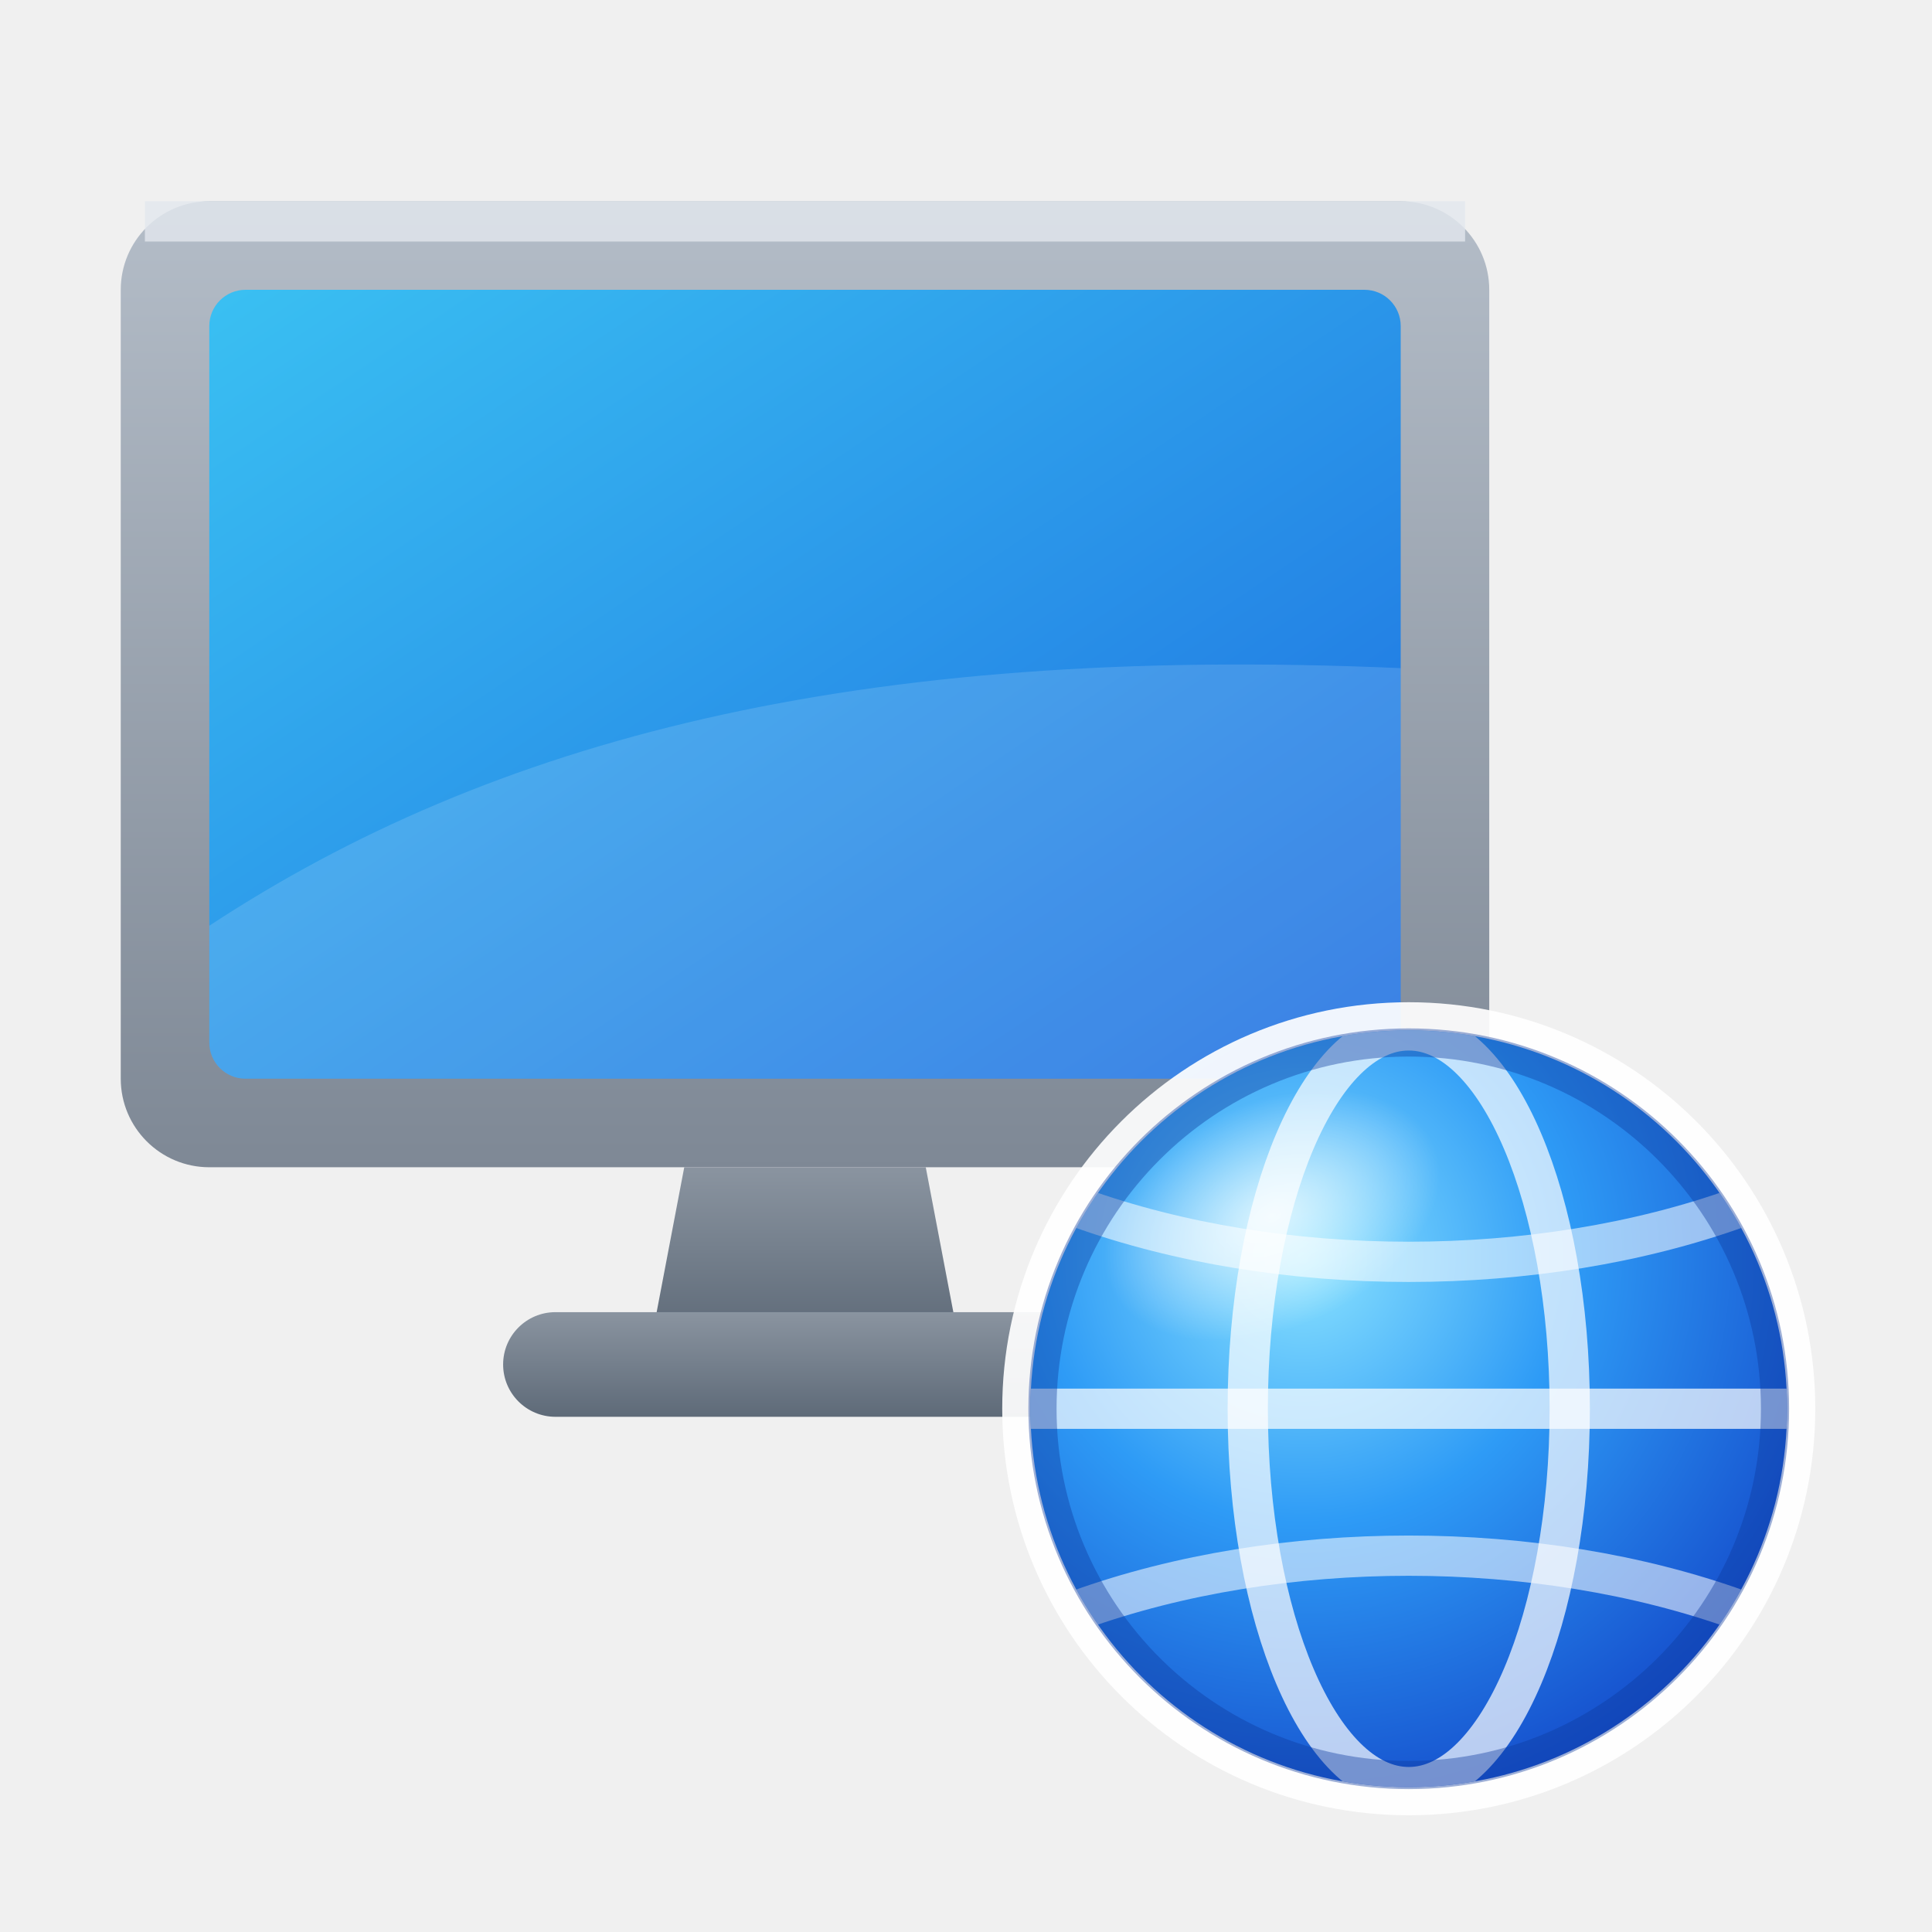
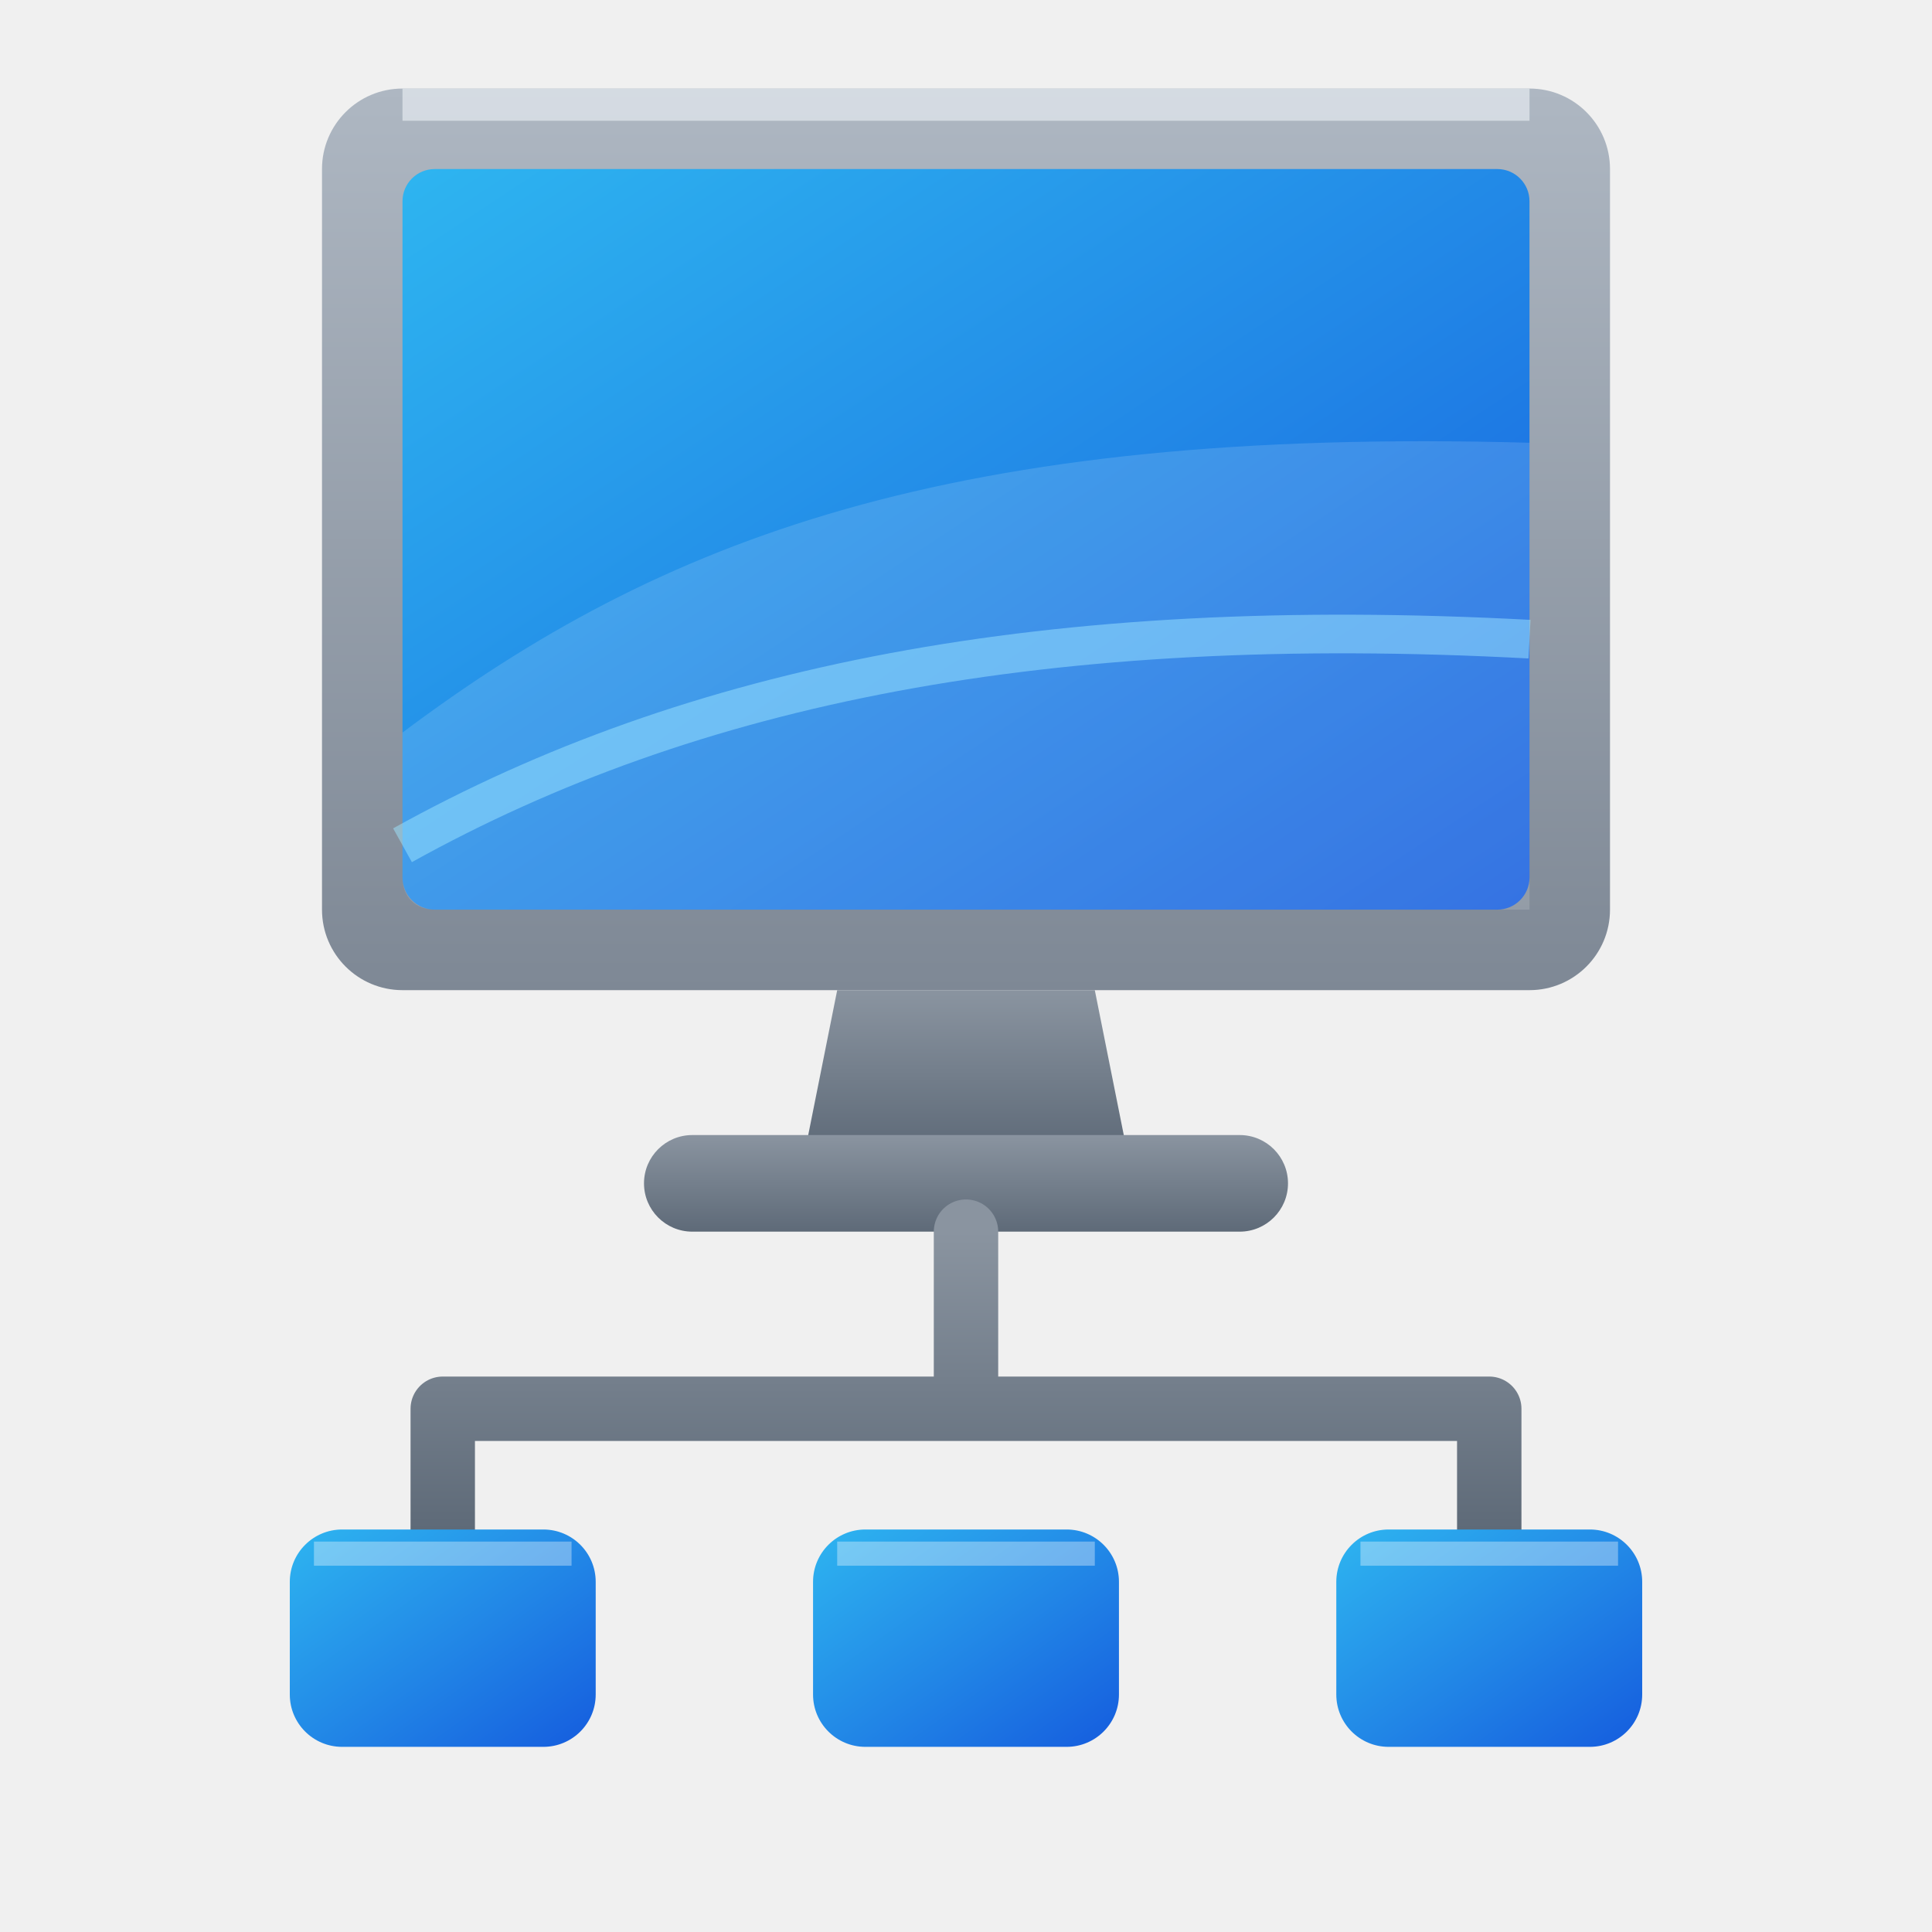
<svg xmlns="http://www.w3.org/2000/svg" viewBox="0 0 48 48" width="48" height="48">
  <defs>
    <linearGradient id="network-frame" x1="0" y1="0" x2="0" y2="1" gradientUnits="objectBoundingBox">
-       <stop offset="0" stop-color="#B4BDC8" />
+       <stop offset="0" stop-color="#AEB7C2" />
      <stop offset="1" stop-color="#7E8895" />
    </linearGradient>
    <linearGradient id="network-screen" x1="0" y1="0" x2="1" y2="1" gradientUnits="objectBoundingBox">
-       <stop offset="0" stop-color="#3AC0F2" />
-       <stop offset="1" stop-color="#1B6BE0" />
+       <stop offset="0" stop-color="#2EB5F0" />
+       <stop offset="0.55" stop-color="#2185E6" />
+       <stop offset="1" stop-color="#155CDE" />
    </linearGradient>
    <linearGradient id="network-stand" x1="0" y1="0" x2="0" y2="1" gradientUnits="objectBoundingBox">
      <stop offset="0" stop-color="#8A94A0" />
      <stop offset="1" stop-color="#5E6A78" />
    </linearGradient>
-     <radialGradient id="network-globe" cx="0.36" cy="0.30" r="0.78" gradientUnits="objectBoundingBox">
-       <stop offset="0" stop-color="#8BE3FF" />
-       <stop offset="0.45" stop-color="#2E9BF6" />
-       <stop offset="1" stop-color="#1348C9" />
-     </radialGradient>
-     <radialGradient id="network-shine" cx="0.5" cy="0.5" r="0.5" gradientUnits="objectBoundingBox">
-       <stop offset="0" stop-color="#FFFFFF" stop-opacity="0.75" />
-       <stop offset="1" stop-color="#FFFFFF" stop-opacity="0" />
-     </radialGradient>
-     <clipPath id="network-sphere">
-       <circle cx="35" cy="35" r="9.4" />
-     </clipPath>
  </defs>
-   <rect x="3" y="5" width="34" height="24" rx="2.2" fill="url(#network-frame)" />
-   <rect x="5.2" y="7.2" width="29.6" height="19.6" rx="0.9" fill="url(#network-screen)" />
-   <path d="M5.2 23c7-4.6 16-7 29.6-6.4v10.2H6.1c-.5 0-.9-.4-.9-.9z" fill="#FFFFFF" fill-opacity=".14" />
-   <path d="M17 29h6l.8 4.2h-7.6z" fill="url(#network-stand)" />
-   <rect x="12.5" y="32.6" width="15" height="2.6" rx="1.3" fill="url(#network-stand)" />
-   <path d="M3.6 5.5h32.8" stroke="#E2E7ED" stroke-opacity=".8" />
-   <circle cx="35" cy="35" r="10.1" fill="#FFFFFF" fill-opacity=".92" />
-   <circle cx="35" cy="35" r="9.4" fill="url(#network-globe)" />
-   <g clip-path="url(#network-sphere)" fill="none" stroke="#FFFFFF" stroke-linecap="round" stroke-opacity=".7" stroke-width="1">
-     <ellipse cx="35" cy="35" rx="4" ry="9.4" />
-     <path d="M25.6 35h18.8" />
-     <path d="M26.8 30c5 1.8 11.4 1.8 16.4 0M26.8 40c5-1.8 11.4-1.8 16.4 0" stroke-opacity=".55" />
+   <g transform="translate(4.8 -3.4) scale(.8)">
+     <rect x="4" y="7" width="40" height="28" rx="2.5" fill="url(#network-frame)" />
+     <rect x="6.5" y="9.5" width="35" height="23" rx="1" fill="url(#network-screen)" />
+     <path d="M6.5 27c8-6 17-9.5 35-9v14.5H7.5c-.6 0-1-.4-1-1z" fill="#FFFFFF" fill-opacity=".14" />
+     <path d="M6.5 30.5c9-5 20-7.2 35-6.4" fill="none" stroke="#9EE7FF" stroke-opacity=".5" stroke-width="1.2" />
+     <path d="M20 35h8l1 5h-10z" fill="url(#network-stand)" />
+     <rect x="14" y="39.5" width="20" height="3" rx="1.5" fill="url(#network-stand)" />
+     <path d="M6.5 7.5h35" stroke="#DDE3EA" stroke-opacity=".8" />
  </g>
-   <ellipse cx="31.6" cy="30.2" rx="4.4" ry="2.8" fill="url(#network-shine)" transform="rotate(-24 31.6 30.2)" />
-   <circle cx="35" cy="35" r="9.1" fill="none" stroke="#0E3A9E" stroke-opacity=".4" stroke-width=".7" />
+   <path d="M24 30.6V35M11 38v-3h26v3" fill="none" stroke="url(#network-stand)" stroke-width="1.6" stroke-linejoin="round" stroke-linecap="round" />
+   <rect x="7.2" y="38" width="7.6" height="5.4" rx="1.3" fill="url(#network-screen)" />
+   <rect x="20.2" y="38" width="7.6" height="5.4" rx="1.3" fill="url(#network-screen)" />
+   <rect x="33.2" y="38" width="7.6" height="5.4" rx="1.3" fill="url(#network-screen)" />
+   <path d="M7.8 38.6h6.4M20.8 38.6h6.4M33.8 38.6h6.4" stroke="#FFFFFF" stroke-opacity=".35" stroke-width=".6" />
</svg>
